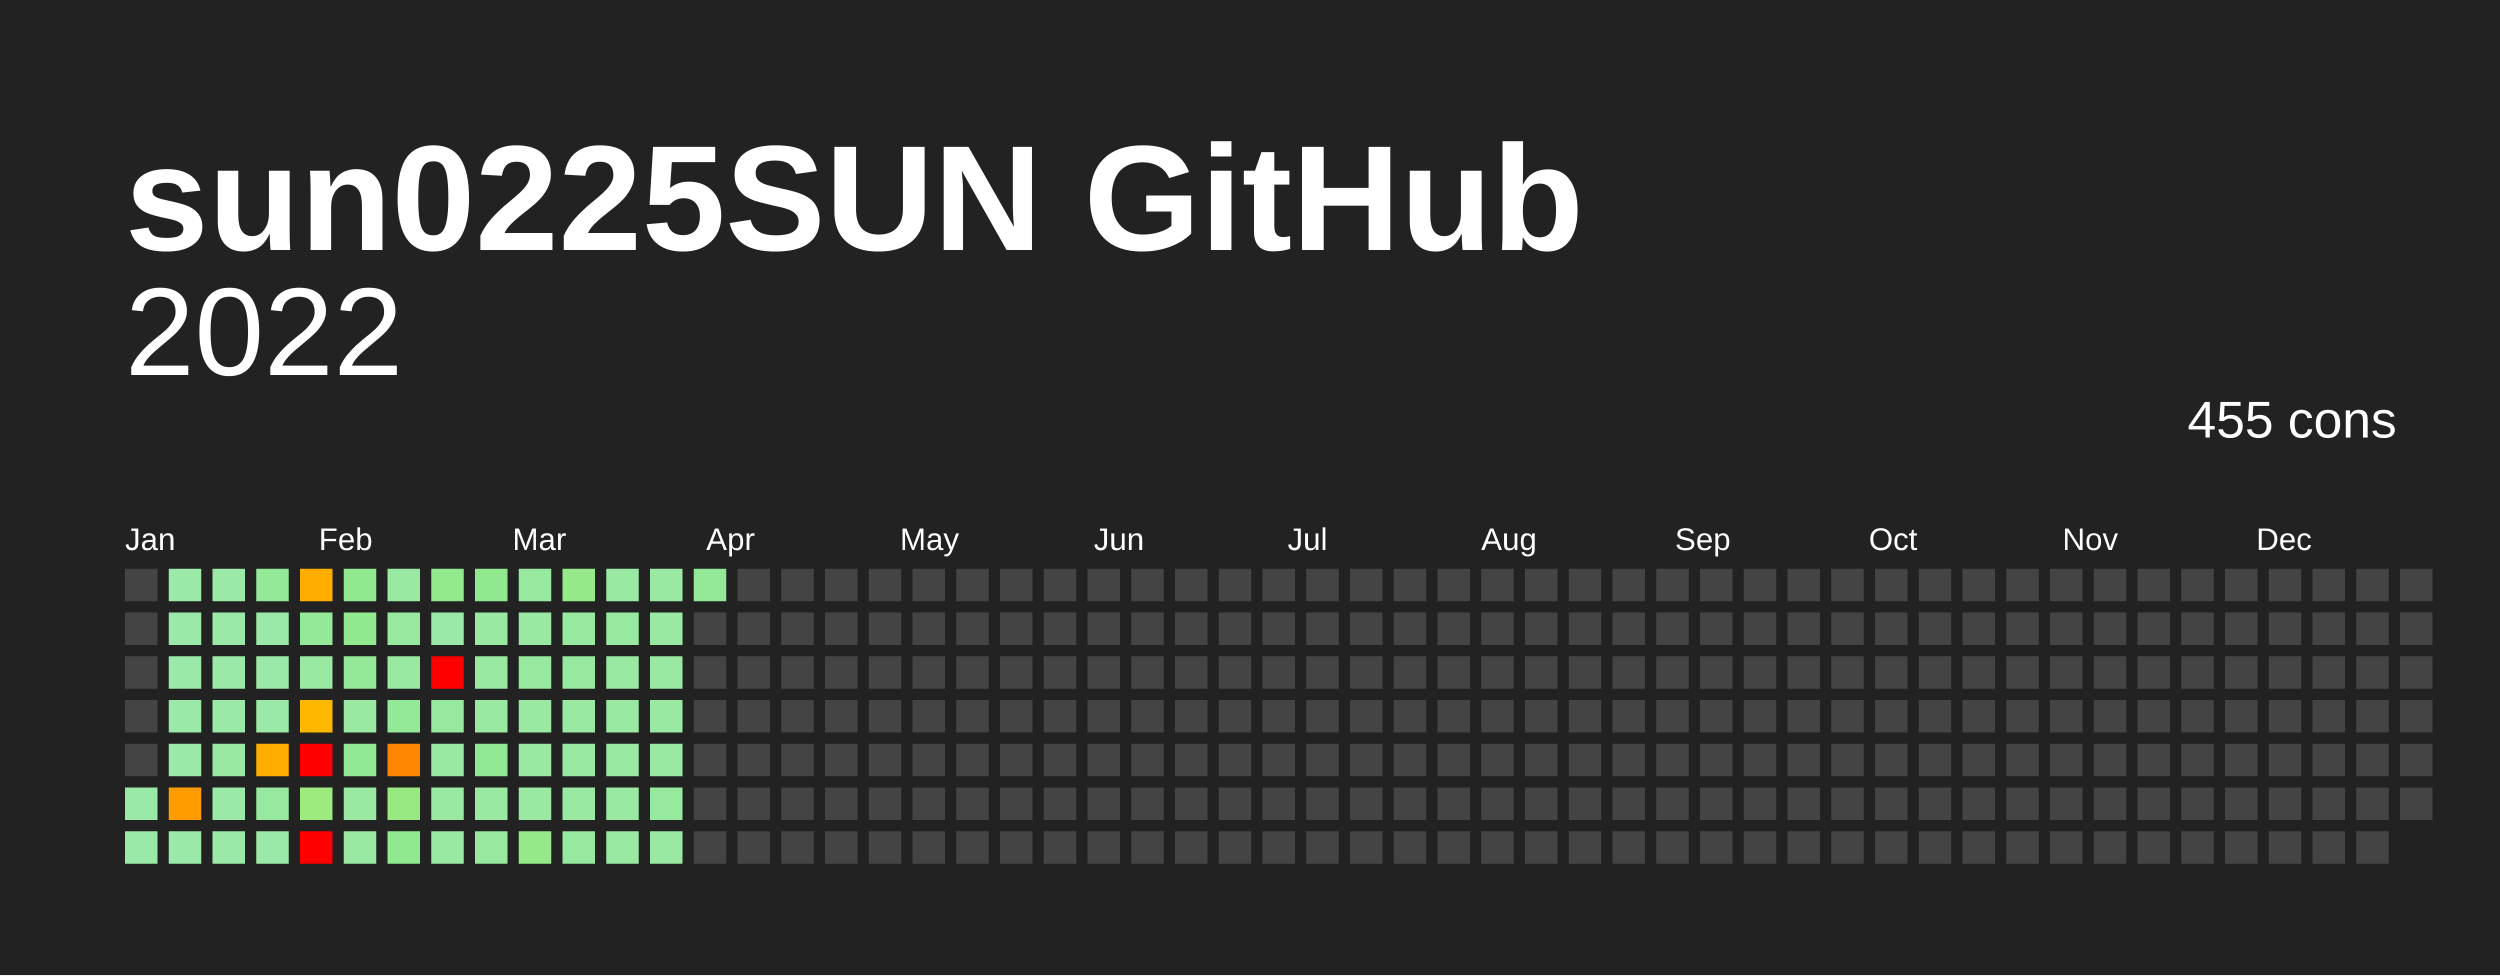
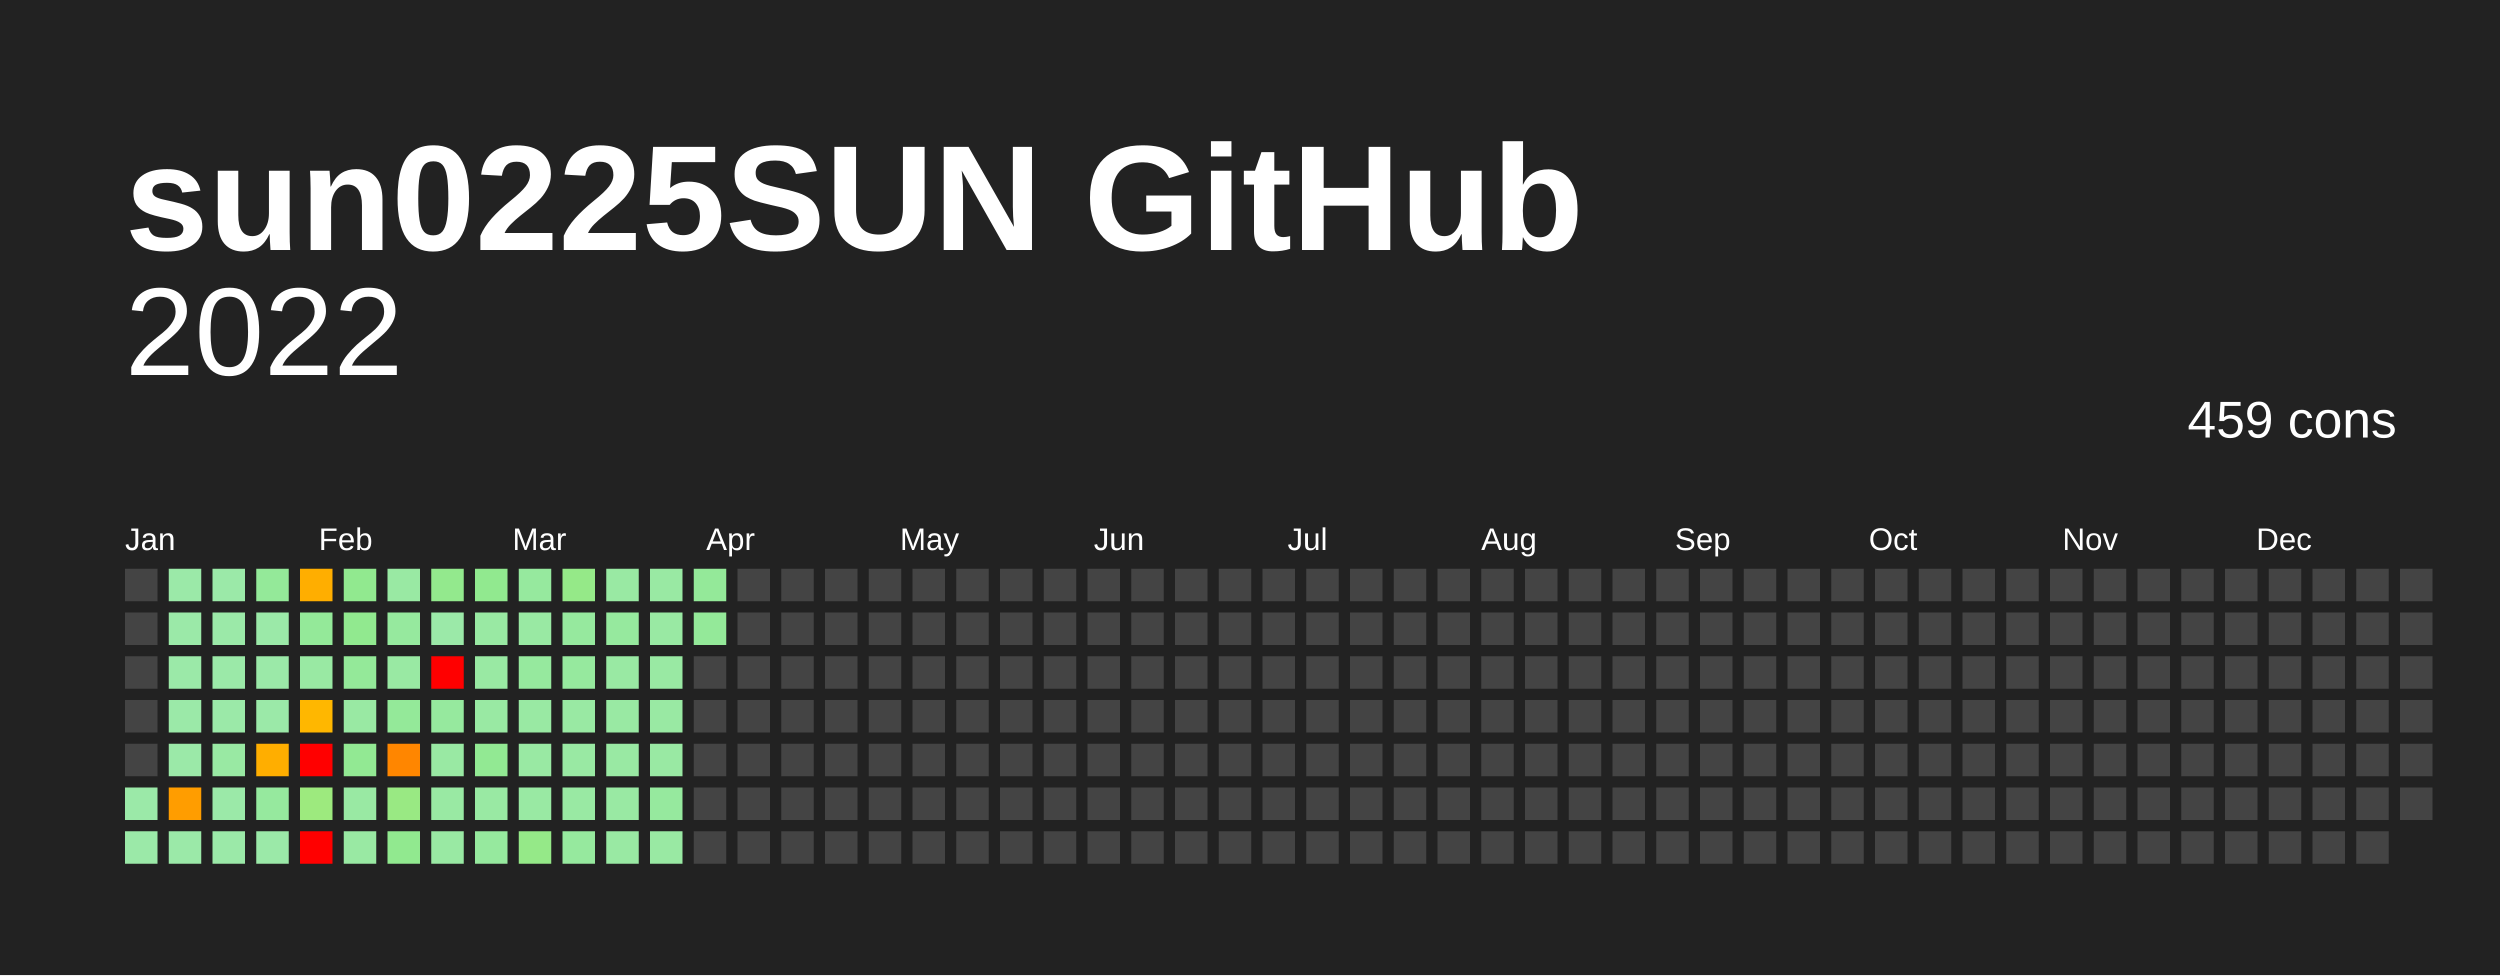
<svg xmlns="http://www.w3.org/2000/svg" baseProfile="full" height="78mm" version="1.1" viewBox="0,0,200,78" width="200mm">
  <defs />
  <rect fill="#222222" height="78" width="200" x="0" y="0" />
  <text fill="#FFFFFF" style="font-size:12px; font-family:Arial; font-weight:bold;" x="10" y="20">sun0225SUN GitHub</text>
  <text alignment-baseline="hanging" fill="#FFFFFF" style="font-size:10.0px; font-family:Arial;" x="10" y="30">2022</text>
-   <text alignment-baseline="hanging" fill="#FFFFFF" style="font-size:4.125px; font-family:Arial;" x="175" y="35">455 cons</text>
+   <text alignment-baseline="hanging" fill="#FFFFFF" style="font-size:4.125px; font-family:Arial;" x="175" y="35">459 cons</text>
  <text fill="#FFFFFF" style="font-size:2.5px; font-family:Arial" x="10.0" y="44">Jan</text>
  <text fill="#FFFFFF" style="font-size:2.5px; font-family:Arial" x="25.5" y="44">Feb</text>
  <text fill="#FFFFFF" style="font-size:2.5px; font-family:Arial" x="41.0" y="44">Mar</text>
  <text fill="#FFFFFF" style="font-size:2.5px; font-family:Arial" x="56.5" y="44">Apr</text>
  <text fill="#FFFFFF" style="font-size:2.5px; font-family:Arial" x="72.0" y="44">May</text>
  <text fill="#FFFFFF" style="font-size:2.5px; font-family:Arial" x="87.5" y="44">Jun</text>
  <text fill="#FFFFFF" style="font-size:2.5px; font-family:Arial" x="103.0" y="44">Jul</text>
  <text fill="#FFFFFF" style="font-size:2.5px; font-family:Arial" x="118.5" y="44">Aug</text>
  <text fill="#FFFFFF" style="font-size:2.5px; font-family:Arial" x="134.0" y="44">Sep</text>
  <text fill="#FFFFFF" style="font-size:2.5px; font-family:Arial" x="149.5" y="44">Oct</text>
  <text fill="#FFFFFF" style="font-size:2.5px; font-family:Arial" x="165.0" y="44">Nov</text>
  <text fill="#FFFFFF" style="font-size:2.5px; font-family:Arial" x="180.5" y="44">Dec</text>
  <rect fill="#444444" height="2.6" width="2.6" x="10.0" y="45.5" />
  <rect fill="#444444" height="2.6" width="2.6" x="10.0" y="49.0" />
  <rect fill="#444444" height="2.6" width="2.6" x="10.0" y="52.5" />
  <rect fill="#444444" height="2.6" width="2.6" x="10.0" y="56.0" />
  <rect fill="#444444" height="2.6" width="2.6" x="10.0" y="59.5" />
  <rect fill="#9be9a8" height="2.6" width="2.6" x="10.0" y="63.0" />
  <rect fill="#9be9a8" height="2.6" width="2.6" x="10.0" y="66.5" />
  <rect fill="#9be9a8" height="2.6" width="2.6" x="13.5" y="45.5" />
  <rect fill="#9be9a8" height="2.6" width="2.6" x="13.5" y="49.0" />
  <rect fill="#9be9a8" height="2.6" width="2.6" x="13.5" y="52.5" />
  <rect fill="#9be9a8" height="2.6" width="2.6" x="13.5" y="56.0" />
  <rect fill="#9be9a8" height="2.6" width="2.6" x="13.5" y="59.5" />
  <rect fill="#ff9d00" height="2.6" width="2.6" x="13.5" y="63.0" />
  <rect fill="#9be9a8" height="2.6" width="2.6" x="13.5" y="66.5" />
  <rect fill="#9be9a8" height="2.6" width="2.6" x="17.0" y="45.5" />
  <rect fill="#9be9a8" height="2.6" width="2.6" x="17.0" y="49.0" />
  <rect fill="#9be9a8" height="2.6" width="2.6" x="17.0" y="52.5" />
  <rect fill="#9be9a8" height="2.6" width="2.6" x="17.0" y="56.0" />
  <rect fill="#99e9a3" height="2.6" width="2.6" x="17.0" y="59.5" />
  <rect fill="#9be9a8" height="2.6" width="2.6" x="17.0" y="63.0" />
  <rect fill="#9be9a8" height="2.6" width="2.6" x="17.0" y="66.5" />
  <rect fill="#94e999" height="2.6" width="2.6" x="20.5" y="45.5" />
  <rect fill="#9be9a8" height="2.6" width="2.6" x="20.5" y="49.0" />
  <rect fill="#9be9a8" height="2.6" width="2.6" x="20.5" y="52.5" />
  <rect fill="#9be9a8" height="2.6" width="2.6" x="20.5" y="56.0" />
  <rect fill="#ffae00" height="2.6" width="2.6" x="20.5" y="59.5" />
  <rect fill="#96e99e" height="2.6" width="2.6" x="20.5" y="63.0" />
  <rect fill="#9be9a8" height="2.6" width="2.6" x="20.5" y="66.5" />
  <rect fill="#ffae00" height="2.6" width="2.6" x="24.0" y="45.5" />
  <rect fill="#94e999" height="2.6" width="2.6" x="24.0" y="49.0" />
  <rect fill="#99e9a3" height="2.6" width="2.6" x="24.0" y="52.5" />
  <rect fill="#ffb700" height="2.6" width="2.6" x="24.0" y="56.0" />
  <rect fill="red" height="2.6" width="2.6" x="24.0" y="59.5" />
  <rect fill="#9dea7e" height="2.6" width="2.6" x="24.0" y="63.0" />
  <rect fill="red" height="2.6" width="2.6" x="24.0" y="66.5" />
  <rect fill="#91e98f" height="2.6" width="2.6" x="27.5" y="45.5" />
  <rect fill="#91e98f" height="2.6" width="2.6" x="27.5" y="49.0" />
  <rect fill="#94e999" height="2.6" width="2.6" x="27.5" y="52.5" />
  <rect fill="#99e9a3" height="2.6" width="2.6" x="27.5" y="56.0" />
  <rect fill="#92e993" height="2.6" width="2.6" x="27.5" y="59.5" />
  <rect fill="#99e9a3" height="2.6" width="2.6" x="27.5" y="63.0" />
  <rect fill="#99e9a3" height="2.6" width="2.6" x="27.5" y="66.5" />
  <rect fill="#99e9a3" height="2.6" width="2.6" x="31.0" y="45.5" />
  <rect fill="#96e99e" height="2.6" width="2.6" x="31.0" y="49.0" />
  <rect fill="#99e9a3" height="2.6" width="2.6" x="31.0" y="52.5" />
  <rect fill="#94e999" height="2.6" width="2.6" x="31.0" y="56.0" />
  <rect fill="#ff8600" height="2.6" width="2.6" x="31.0" y="59.5" />
  <rect fill="#99e983" height="2.6" width="2.6" x="31.0" y="63.0" />
  <rect fill="#91e98f" height="2.6" width="2.6" x="31.0" y="66.5" />
  <rect fill="#93e98d" height="2.6" width="2.6" x="34.5" y="45.5" />
  <rect fill="#9be9a8" height="2.6" width="2.6" x="34.5" y="49.0" />
  <rect fill="red" height="2.6" width="2.6" x="34.5" y="52.5" />
  <rect fill="#96e99e" height="2.6" width="2.6" x="34.5" y="56.0" />
  <rect fill="#99e9a3" height="2.6" width="2.6" x="34.5" y="59.5" />
  <rect fill="#99e9a3" height="2.6" width="2.6" x="34.5" y="63.0" />
  <rect fill="#99e9a3" height="2.6" width="2.6" x="34.5" y="66.5" />
  <rect fill="#91e98f" height="2.6" width="2.6" x="38.0" y="45.5" />
  <rect fill="#99e9a3" height="2.6" width="2.6" x="38.0" y="49.0" />
  <rect fill="#99e9a3" height="2.6" width="2.6" x="38.0" y="52.5" />
  <rect fill="#99e9a3" height="2.6" width="2.6" x="38.0" y="56.0" />
  <rect fill="#92e993" height="2.6" width="2.6" x="38.0" y="59.5" />
  <rect fill="#99e9a3" height="2.6" width="2.6" x="38.0" y="63.0" />
  <rect fill="#96e99e" height="2.6" width="2.6" x="38.0" y="66.5" />
  <rect fill="#96e99e" height="2.6" width="2.6" x="41.5" y="45.5" />
  <rect fill="#99e9a3" height="2.6" width="2.6" x="41.5" y="49.0" />
  <rect fill="#96e99e" height="2.6" width="2.6" x="41.5" y="52.5" />
  <rect fill="#99e9a3" height="2.6" width="2.6" x="41.5" y="56.0" />
  <rect fill="#99e9a3" height="2.6" width="2.6" x="41.5" y="59.5" />
  <rect fill="#99e9a3" height="2.6" width="2.6" x="41.5" y="63.0" />
  <rect fill="#95e988" height="2.6" width="2.6" x="41.5" y="66.5" />
  <rect fill="#95e988" height="2.6" width="2.6" x="45.0" y="45.5" />
  <rect fill="#96e99e" height="2.6" width="2.6" x="45.0" y="49.0" />
  <rect fill="#96e99e" height="2.6" width="2.6" x="45.0" y="52.5" />
  <rect fill="#99e9a3" height="2.6" width="2.6" x="45.0" y="56.0" />
  <rect fill="#99e9a3" height="2.6" width="2.6" x="45.0" y="59.5" />
  <rect fill="#99e9a3" height="2.6" width="2.6" x="45.0" y="63.0" />
  <rect fill="#96e99e" height="2.6" width="2.6" x="45.0" y="66.5" />
  <rect fill="#99e9a3" height="2.6" width="2.6" x="48.5" y="45.5" />
  <rect fill="#96e99e" height="2.6" width="2.6" x="48.5" y="49.0" />
  <rect fill="#99e9a3" height="2.6" width="2.6" x="48.5" y="52.5" />
  <rect fill="#99e9a3" height="2.6" width="2.6" x="48.5" y="56.0" />
  <rect fill="#99e9a3" height="2.6" width="2.6" x="48.5" y="59.5" />
  <rect fill="#99e9a3" height="2.6" width="2.6" x="48.5" y="63.0" />
  <rect fill="#99e9a3" height="2.6" width="2.6" x="48.5" y="66.5" />
  <rect fill="#99e9a3" height="2.6" width="2.6" x="52.0" y="45.5" />
  <rect fill="#99e9a3" height="2.6" width="2.6" x="52.0" y="49.0" />
  <rect fill="#99e9a3" height="2.6" width="2.6" x="52.0" y="52.5" />
  <rect fill="#99e9a3" height="2.6" width="2.6" x="52.0" y="56.0" />
  <rect fill="#99e9a3" height="2.6" width="2.6" x="52.0" y="59.5" />
  <rect fill="#96e99e" height="2.6" width="2.6" x="52.0" y="63.0" />
  <rect fill="#99e9a3" height="2.6" width="2.6" x="52.0" y="66.5" />
  <rect fill="#94e999" height="2.6" width="2.6" x="55.5" y="45.5" />
-   <rect fill="#444444" height="2.6" width="2.6" x="55.5" y="49.0" />
+   <rect fill="#94e999" height="2.6" width="2.6" x="55.5" y="49.0" />
  <rect fill="#444444" height="2.6" width="2.6" x="55.5" y="52.5" />
  <rect fill="#444444" height="2.6" width="2.6" x="55.5" y="56.0" />
  <rect fill="#444444" height="2.6" width="2.6" x="55.5" y="59.5" />
  <rect fill="#444444" height="2.6" width="2.6" x="55.5" y="63.0" />
  <rect fill="#444444" height="2.6" width="2.6" x="55.5" y="66.5" />
  <rect fill="#444444" height="2.6" width="2.6" x="59.0" y="45.5" />
  <rect fill="#444444" height="2.6" width="2.6" x="59.0" y="49.0" />
  <rect fill="#444444" height="2.6" width="2.6" x="59.0" y="52.5" />
  <rect fill="#444444" height="2.6" width="2.6" x="59.0" y="56.0" />
  <rect fill="#444444" height="2.6" width="2.6" x="59.0" y="59.5" />
  <rect fill="#444444" height="2.6" width="2.6" x="59.0" y="63.0" />
  <rect fill="#444444" height="2.6" width="2.6" x="59.0" y="66.5" />
  <rect fill="#444444" height="2.6" width="2.6" x="62.5" y="45.5" />
  <rect fill="#444444" height="2.6" width="2.6" x="62.5" y="49.0" />
  <rect fill="#444444" height="2.6" width="2.6" x="62.5" y="52.5" />
  <rect fill="#444444" height="2.6" width="2.6" x="62.5" y="56.0" />
  <rect fill="#444444" height="2.6" width="2.6" x="62.5" y="59.5" />
  <rect fill="#444444" height="2.6" width="2.6" x="62.5" y="63.0" />
  <rect fill="#444444" height="2.6" width="2.6" x="62.5" y="66.5" />
  <rect fill="#444444" height="2.6" width="2.6" x="66.0" y="45.5" />
  <rect fill="#444444" height="2.6" width="2.6" x="66.0" y="49.0" />
  <rect fill="#444444" height="2.6" width="2.6" x="66.0" y="52.5" />
  <rect fill="#444444" height="2.6" width="2.6" x="66.0" y="56.0" />
  <rect fill="#444444" height="2.6" width="2.6" x="66.0" y="59.5" />
  <rect fill="#444444" height="2.6" width="2.6" x="66.0" y="63.0" />
  <rect fill="#444444" height="2.6" width="2.6" x="66.0" y="66.5" />
  <rect fill="#444444" height="2.6" width="2.6" x="69.5" y="45.5" />
  <rect fill="#444444" height="2.6" width="2.6" x="69.5" y="49.0" />
  <rect fill="#444444" height="2.6" width="2.6" x="69.5" y="52.5" />
  <rect fill="#444444" height="2.6" width="2.6" x="69.5" y="56.0" />
  <rect fill="#444444" height="2.6" width="2.6" x="69.5" y="59.5" />
  <rect fill="#444444" height="2.6" width="2.6" x="69.5" y="63.0" />
  <rect fill="#444444" height="2.6" width="2.6" x="69.5" y="66.5" />
  <rect fill="#444444" height="2.6" width="2.6" x="73.0" y="45.5" />
  <rect fill="#444444" height="2.6" width="2.6" x="73.0" y="49.0" />
  <rect fill="#444444" height="2.6" width="2.6" x="73.0" y="52.5" />
  <rect fill="#444444" height="2.6" width="2.6" x="73.0" y="56.0" />
  <rect fill="#444444" height="2.6" width="2.6" x="73.0" y="59.5" />
  <rect fill="#444444" height="2.6" width="2.6" x="73.0" y="63.0" />
  <rect fill="#444444" height="2.6" width="2.6" x="73.0" y="66.5" />
  <rect fill="#444444" height="2.6" width="2.6" x="76.5" y="45.5" />
  <rect fill="#444444" height="2.6" width="2.6" x="76.5" y="49.0" />
  <rect fill="#444444" height="2.6" width="2.6" x="76.5" y="52.5" />
  <rect fill="#444444" height="2.6" width="2.6" x="76.5" y="56.0" />
  <rect fill="#444444" height="2.6" width="2.6" x="76.5" y="59.5" />
  <rect fill="#444444" height="2.6" width="2.6" x="76.5" y="63.0" />
  <rect fill="#444444" height="2.6" width="2.6" x="76.5" y="66.5" />
  <rect fill="#444444" height="2.6" width="2.6" x="80.0" y="45.5" />
  <rect fill="#444444" height="2.6" width="2.6" x="80.0" y="49.0" />
  <rect fill="#444444" height="2.6" width="2.6" x="80.0" y="52.5" />
  <rect fill="#444444" height="2.6" width="2.6" x="80.0" y="56.0" />
  <rect fill="#444444" height="2.6" width="2.6" x="80.0" y="59.5" />
  <rect fill="#444444" height="2.6" width="2.6" x="80.0" y="63.0" />
  <rect fill="#444444" height="2.6" width="2.6" x="80.0" y="66.5" />
  <rect fill="#444444" height="2.6" width="2.6" x="83.5" y="45.5" />
  <rect fill="#444444" height="2.6" width="2.6" x="83.5" y="49.0" />
  <rect fill="#444444" height="2.6" width="2.6" x="83.5" y="52.5" />
  <rect fill="#444444" height="2.6" width="2.6" x="83.5" y="56.0" />
  <rect fill="#444444" height="2.6" width="2.6" x="83.5" y="59.5" />
  <rect fill="#444444" height="2.6" width="2.6" x="83.5" y="63.0" />
  <rect fill="#444444" height="2.6" width="2.6" x="83.5" y="66.5" />
  <rect fill="#444444" height="2.6" width="2.6" x="87.0" y="45.5" />
  <rect fill="#444444" height="2.6" width="2.6" x="87.0" y="49.0" />
  <rect fill="#444444" height="2.6" width="2.6" x="87.0" y="52.5" />
  <rect fill="#444444" height="2.6" width="2.6" x="87.0" y="56.0" />
  <rect fill="#444444" height="2.6" width="2.6" x="87.0" y="59.5" />
  <rect fill="#444444" height="2.6" width="2.6" x="87.0" y="63.0" />
  <rect fill="#444444" height="2.6" width="2.6" x="87.0" y="66.5" />
  <rect fill="#444444" height="2.6" width="2.6" x="90.5" y="45.5" />
  <rect fill="#444444" height="2.6" width="2.6" x="90.5" y="49.0" />
  <rect fill="#444444" height="2.6" width="2.6" x="90.5" y="52.5" />
  <rect fill="#444444" height="2.6" width="2.6" x="90.5" y="56.0" />
  <rect fill="#444444" height="2.6" width="2.6" x="90.5" y="59.5" />
  <rect fill="#444444" height="2.6" width="2.6" x="90.5" y="63.0" />
  <rect fill="#444444" height="2.6" width="2.6" x="90.5" y="66.5" />
  <rect fill="#444444" height="2.6" width="2.6" x="94.0" y="45.5" />
  <rect fill="#444444" height="2.6" width="2.6" x="94.0" y="49.0" />
  <rect fill="#444444" height="2.6" width="2.6" x="94.0" y="52.5" />
  <rect fill="#444444" height="2.6" width="2.6" x="94.0" y="56.0" />
  <rect fill="#444444" height="2.6" width="2.6" x="94.0" y="59.5" />
  <rect fill="#444444" height="2.6" width="2.6" x="94.0" y="63.0" />
  <rect fill="#444444" height="2.6" width="2.6" x="94.0" y="66.5" />
  <rect fill="#444444" height="2.6" width="2.6" x="97.5" y="45.5" />
  <rect fill="#444444" height="2.6" width="2.6" x="97.5" y="49.0" />
  <rect fill="#444444" height="2.6" width="2.6" x="97.5" y="52.5" />
  <rect fill="#444444" height="2.6" width="2.6" x="97.5" y="56.0" />
  <rect fill="#444444" height="2.6" width="2.6" x="97.5" y="59.5" />
  <rect fill="#444444" height="2.6" width="2.6" x="97.5" y="63.0" />
  <rect fill="#444444" height="2.6" width="2.6" x="97.5" y="66.5" />
  <rect fill="#444444" height="2.6" width="2.6" x="101.0" y="45.5" />
  <rect fill="#444444" height="2.6" width="2.6" x="101.0" y="49.0" />
  <rect fill="#444444" height="2.6" width="2.6" x="101.0" y="52.5" />
  <rect fill="#444444" height="2.6" width="2.6" x="101.0" y="56.0" />
  <rect fill="#444444" height="2.6" width="2.6" x="101.0" y="59.5" />
  <rect fill="#444444" height="2.6" width="2.6" x="101.0" y="63.0" />
  <rect fill="#444444" height="2.6" width="2.6" x="101.0" y="66.5" />
  <rect fill="#444444" height="2.6" width="2.6" x="104.5" y="45.5" />
  <rect fill="#444444" height="2.6" width="2.6" x="104.5" y="49.0" />
  <rect fill="#444444" height="2.6" width="2.6" x="104.5" y="52.5" />
  <rect fill="#444444" height="2.6" width="2.6" x="104.5" y="56.0" />
  <rect fill="#444444" height="2.6" width="2.6" x="104.5" y="59.5" />
  <rect fill="#444444" height="2.6" width="2.6" x="104.5" y="63.0" />
  <rect fill="#444444" height="2.6" width="2.6" x="104.5" y="66.5" />
  <rect fill="#444444" height="2.6" width="2.6" x="108.0" y="45.5" />
  <rect fill="#444444" height="2.6" width="2.6" x="108.0" y="49.0" />
  <rect fill="#444444" height="2.6" width="2.6" x="108.0" y="52.5" />
  <rect fill="#444444" height="2.6" width="2.6" x="108.0" y="56.0" />
  <rect fill="#444444" height="2.6" width="2.6" x="108.0" y="59.5" />
  <rect fill="#444444" height="2.6" width="2.6" x="108.0" y="63.0" />
  <rect fill="#444444" height="2.6" width="2.6" x="108.0" y="66.5" />
  <rect fill="#444444" height="2.6" width="2.6" x="111.5" y="45.5" />
  <rect fill="#444444" height="2.6" width="2.6" x="111.5" y="49.0" />
  <rect fill="#444444" height="2.6" width="2.6" x="111.5" y="52.5" />
  <rect fill="#444444" height="2.6" width="2.6" x="111.5" y="56.0" />
  <rect fill="#444444" height="2.6" width="2.6" x="111.5" y="59.5" />
  <rect fill="#444444" height="2.6" width="2.6" x="111.5" y="63.0" />
  <rect fill="#444444" height="2.6" width="2.6" x="111.5" y="66.5" />
  <rect fill="#444444" height="2.6" width="2.6" x="115.0" y="45.5" />
  <rect fill="#444444" height="2.6" width="2.6" x="115.0" y="49.0" />
  <rect fill="#444444" height="2.6" width="2.6" x="115.0" y="52.5" />
  <rect fill="#444444" height="2.6" width="2.6" x="115.0" y="56.0" />
  <rect fill="#444444" height="2.6" width="2.6" x="115.0" y="59.5" />
  <rect fill="#444444" height="2.6" width="2.6" x="115.0" y="63.0" />
  <rect fill="#444444" height="2.6" width="2.6" x="115.0" y="66.5" />
  <rect fill="#444444" height="2.6" width="2.6" x="118.5" y="45.5" />
  <rect fill="#444444" height="2.6" width="2.6" x="118.5" y="49.0" />
  <rect fill="#444444" height="2.6" width="2.6" x="118.5" y="52.5" />
  <rect fill="#444444" height="2.6" width="2.6" x="118.5" y="56.0" />
  <rect fill="#444444" height="2.6" width="2.6" x="118.5" y="59.5" />
  <rect fill="#444444" height="2.6" width="2.6" x="118.5" y="63.0" />
  <rect fill="#444444" height="2.6" width="2.6" x="118.5" y="66.5" />
  <rect fill="#444444" height="2.6" width="2.6" x="122.0" y="45.5" />
  <rect fill="#444444" height="2.6" width="2.6" x="122.0" y="49.0" />
  <rect fill="#444444" height="2.6" width="2.6" x="122.0" y="52.5" />
  <rect fill="#444444" height="2.6" width="2.6" x="122.0" y="56.0" />
  <rect fill="#444444" height="2.6" width="2.6" x="122.0" y="59.5" />
  <rect fill="#444444" height="2.6" width="2.6" x="122.0" y="63.0" />
  <rect fill="#444444" height="2.6" width="2.6" x="122.0" y="66.5" />
  <rect fill="#444444" height="2.6" width="2.6" x="125.5" y="45.5" />
  <rect fill="#444444" height="2.6" width="2.6" x="125.5" y="49.0" />
  <rect fill="#444444" height="2.6" width="2.6" x="125.5" y="52.5" />
  <rect fill="#444444" height="2.6" width="2.6" x="125.5" y="56.0" />
  <rect fill="#444444" height="2.6" width="2.6" x="125.5" y="59.5" />
  <rect fill="#444444" height="2.6" width="2.6" x="125.5" y="63.0" />
  <rect fill="#444444" height="2.6" width="2.6" x="125.5" y="66.5" />
  <rect fill="#444444" height="2.6" width="2.6" x="129.0" y="45.5" />
  <rect fill="#444444" height="2.6" width="2.6" x="129.0" y="49.0" />
  <rect fill="#444444" height="2.6" width="2.6" x="129.0" y="52.5" />
  <rect fill="#444444" height="2.6" width="2.6" x="129.0" y="56.0" />
  <rect fill="#444444" height="2.6" width="2.6" x="129.0" y="59.5" />
  <rect fill="#444444" height="2.6" width="2.6" x="129.0" y="63.0" />
  <rect fill="#444444" height="2.6" width="2.6" x="129.0" y="66.5" />
  <rect fill="#444444" height="2.6" width="2.6" x="132.5" y="45.5" />
  <rect fill="#444444" height="2.6" width="2.6" x="132.5" y="49.0" />
  <rect fill="#444444" height="2.6" width="2.6" x="132.5" y="52.5" />
  <rect fill="#444444" height="2.6" width="2.6" x="132.5" y="56.0" />
  <rect fill="#444444" height="2.6" width="2.6" x="132.5" y="59.5" />
  <rect fill="#444444" height="2.6" width="2.6" x="132.5" y="63.0" />
  <rect fill="#444444" height="2.6" width="2.6" x="132.5" y="66.5" />
  <rect fill="#444444" height="2.6" width="2.6" x="136.0" y="45.5" />
  <rect fill="#444444" height="2.6" width="2.6" x="136.0" y="49.0" />
  <rect fill="#444444" height="2.6" width="2.6" x="136.0" y="52.5" />
  <rect fill="#444444" height="2.6" width="2.6" x="136.0" y="56.0" />
  <rect fill="#444444" height="2.6" width="2.6" x="136.0" y="59.5" />
  <rect fill="#444444" height="2.6" width="2.6" x="136.0" y="63.0" />
  <rect fill="#444444" height="2.6" width="2.6" x="136.0" y="66.5" />
  <rect fill="#444444" height="2.6" width="2.6" x="139.5" y="45.5" />
  <rect fill="#444444" height="2.6" width="2.6" x="139.5" y="49.0" />
  <rect fill="#444444" height="2.6" width="2.6" x="139.5" y="52.5" />
  <rect fill="#444444" height="2.6" width="2.6" x="139.5" y="56.0" />
  <rect fill="#444444" height="2.6" width="2.6" x="139.5" y="59.5" />
  <rect fill="#444444" height="2.6" width="2.6" x="139.5" y="63.0" />
  <rect fill="#444444" height="2.6" width="2.6" x="139.5" y="66.5" />
  <rect fill="#444444" height="2.6" width="2.6" x="143.0" y="45.5" />
  <rect fill="#444444" height="2.6" width="2.6" x="143.0" y="49.0" />
  <rect fill="#444444" height="2.6" width="2.6" x="143.0" y="52.5" />
  <rect fill="#444444" height="2.6" width="2.6" x="143.0" y="56.0" />
  <rect fill="#444444" height="2.6" width="2.6" x="143.0" y="59.5" />
  <rect fill="#444444" height="2.6" width="2.6" x="143.0" y="63.0" />
  <rect fill="#444444" height="2.6" width="2.6" x="143.0" y="66.5" />
  <rect fill="#444444" height="2.6" width="2.6" x="146.5" y="45.5" />
  <rect fill="#444444" height="2.6" width="2.6" x="146.5" y="49.0" />
  <rect fill="#444444" height="2.6" width="2.6" x="146.5" y="52.5" />
  <rect fill="#444444" height="2.6" width="2.6" x="146.5" y="56.0" />
  <rect fill="#444444" height="2.6" width="2.6" x="146.5" y="59.5" />
  <rect fill="#444444" height="2.6" width="2.6" x="146.5" y="63.0" />
  <rect fill="#444444" height="2.6" width="2.6" x="146.5" y="66.5" />
  <rect fill="#444444" height="2.6" width="2.6" x="150.0" y="45.5" />
  <rect fill="#444444" height="2.6" width="2.6" x="150.0" y="49.0" />
  <rect fill="#444444" height="2.6" width="2.6" x="150.0" y="52.5" />
  <rect fill="#444444" height="2.6" width="2.6" x="150.0" y="56.0" />
  <rect fill="#444444" height="2.6" width="2.6" x="150.0" y="59.5" />
  <rect fill="#444444" height="2.6" width="2.6" x="150.0" y="63.0" />
  <rect fill="#444444" height="2.6" width="2.6" x="150.0" y="66.5" />
  <rect fill="#444444" height="2.6" width="2.6" x="153.5" y="45.5" />
  <rect fill="#444444" height="2.6" width="2.6" x="153.5" y="49.0" />
  <rect fill="#444444" height="2.6" width="2.6" x="153.5" y="52.5" />
  <rect fill="#444444" height="2.6" width="2.6" x="153.5" y="56.0" />
  <rect fill="#444444" height="2.6" width="2.6" x="153.5" y="59.5" />
  <rect fill="#444444" height="2.6" width="2.6" x="153.5" y="63.0" />
  <rect fill="#444444" height="2.6" width="2.6" x="153.5" y="66.5" />
  <rect fill="#444444" height="2.6" width="2.6" x="157.0" y="45.5" />
  <rect fill="#444444" height="2.6" width="2.6" x="157.0" y="49.0" />
  <rect fill="#444444" height="2.6" width="2.6" x="157.0" y="52.5" />
  <rect fill="#444444" height="2.6" width="2.6" x="157.0" y="56.0" />
  <rect fill="#444444" height="2.6" width="2.6" x="157.0" y="59.5" />
  <rect fill="#444444" height="2.6" width="2.6" x="157.0" y="63.0" />
  <rect fill="#444444" height="2.6" width="2.6" x="157.0" y="66.5" />
  <rect fill="#444444" height="2.6" width="2.6" x="160.5" y="45.5" />
  <rect fill="#444444" height="2.6" width="2.6" x="160.5" y="49.0" />
  <rect fill="#444444" height="2.6" width="2.6" x="160.5" y="52.5" />
  <rect fill="#444444" height="2.6" width="2.6" x="160.5" y="56.0" />
  <rect fill="#444444" height="2.6" width="2.6" x="160.5" y="59.5" />
  <rect fill="#444444" height="2.6" width="2.6" x="160.5" y="63.0" />
  <rect fill="#444444" height="2.6" width="2.6" x="160.5" y="66.5" />
  <rect fill="#444444" height="2.6" width="2.6" x="164.0" y="45.5" />
  <rect fill="#444444" height="2.6" width="2.6" x="164.0" y="49.0" />
  <rect fill="#444444" height="2.6" width="2.6" x="164.0" y="52.5" />
  <rect fill="#444444" height="2.6" width="2.6" x="164.0" y="56.0" />
  <rect fill="#444444" height="2.6" width="2.6" x="164.0" y="59.5" />
  <rect fill="#444444" height="2.6" width="2.6" x="164.0" y="63.0" />
  <rect fill="#444444" height="2.6" width="2.6" x="164.0" y="66.5" />
  <rect fill="#444444" height="2.6" width="2.6" x="167.5" y="45.5" />
  <rect fill="#444444" height="2.6" width="2.6" x="167.5" y="49.0" />
  <rect fill="#444444" height="2.6" width="2.6" x="167.5" y="52.5" />
  <rect fill="#444444" height="2.6" width="2.6" x="167.5" y="56.0" />
  <rect fill="#444444" height="2.6" width="2.6" x="167.5" y="59.5" />
  <rect fill="#444444" height="2.6" width="2.6" x="167.5" y="63.0" />
  <rect fill="#444444" height="2.6" width="2.6" x="167.5" y="66.5" />
  <rect fill="#444444" height="2.6" width="2.6" x="171.0" y="45.5" />
  <rect fill="#444444" height="2.6" width="2.6" x="171.0" y="49.0" />
  <rect fill="#444444" height="2.6" width="2.6" x="171.0" y="52.5" />
  <rect fill="#444444" height="2.6" width="2.6" x="171.0" y="56.0" />
  <rect fill="#444444" height="2.6" width="2.6" x="171.0" y="59.5" />
  <rect fill="#444444" height="2.6" width="2.6" x="171.0" y="63.0" />
  <rect fill="#444444" height="2.6" width="2.6" x="171.0" y="66.5" />
  <rect fill="#444444" height="2.6" width="2.6" x="174.5" y="45.5" />
  <rect fill="#444444" height="2.6" width="2.6" x="174.5" y="49.0" />
  <rect fill="#444444" height="2.6" width="2.6" x="174.5" y="52.5" />
  <rect fill="#444444" height="2.6" width="2.6" x="174.5" y="56.0" />
  <rect fill="#444444" height="2.6" width="2.6" x="174.5" y="59.5" />
  <rect fill="#444444" height="2.6" width="2.6" x="174.5" y="63.0" />
  <rect fill="#444444" height="2.6" width="2.6" x="174.5" y="66.5" />
  <rect fill="#444444" height="2.6" width="2.6" x="178.0" y="45.5" />
  <rect fill="#444444" height="2.6" width="2.6" x="178.0" y="49.0" />
  <rect fill="#444444" height="2.6" width="2.6" x="178.0" y="52.5" />
  <rect fill="#444444" height="2.6" width="2.6" x="178.0" y="56.0" />
  <rect fill="#444444" height="2.6" width="2.6" x="178.0" y="59.5" />
  <rect fill="#444444" height="2.6" width="2.6" x="178.0" y="63.0" />
  <rect fill="#444444" height="2.6" width="2.6" x="178.0" y="66.5" />
  <rect fill="#444444" height="2.6" width="2.6" x="181.5" y="45.5" />
  <rect fill="#444444" height="2.6" width="2.6" x="181.5" y="49.0" />
  <rect fill="#444444" height="2.6" width="2.6" x="181.5" y="52.5" />
  <rect fill="#444444" height="2.6" width="2.6" x="181.5" y="56.0" />
  <rect fill="#444444" height="2.6" width="2.6" x="181.5" y="59.5" />
  <rect fill="#444444" height="2.6" width="2.6" x="181.5" y="63.0" />
  <rect fill="#444444" height="2.6" width="2.6" x="181.5" y="66.5" />
  <rect fill="#444444" height="2.6" width="2.6" x="185.0" y="45.5" />
  <rect fill="#444444" height="2.6" width="2.6" x="185.0" y="49.0" />
  <rect fill="#444444" height="2.6" width="2.6" x="185.0" y="52.5" />
  <rect fill="#444444" height="2.6" width="2.6" x="185.0" y="56.0" />
  <rect fill="#444444" height="2.6" width="2.6" x="185.0" y="59.5" />
  <rect fill="#444444" height="2.6" width="2.6" x="185.0" y="63.0" />
  <rect fill="#444444" height="2.6" width="2.6" x="185.0" y="66.5" />
  <rect fill="#444444" height="2.6" width="2.6" x="188.5" y="45.5" />
  <rect fill="#444444" height="2.6" width="2.6" x="188.5" y="49.0" />
  <rect fill="#444444" height="2.6" width="2.6" x="188.5" y="52.5" />
  <rect fill="#444444" height="2.6" width="2.6" x="188.5" y="56.0" />
  <rect fill="#444444" height="2.6" width="2.6" x="188.5" y="59.5" />
  <rect fill="#444444" height="2.6" width="2.6" x="188.5" y="63.0" />
  <rect fill="#444444" height="2.6" width="2.6" x="188.5" y="66.5" />
  <rect fill="#444444" height="2.6" width="2.6" x="192.0" y="45.5" />
  <rect fill="#444444" height="2.6" width="2.6" x="192.0" y="49.0" />
  <rect fill="#444444" height="2.6" width="2.6" x="192.0" y="52.5" />
  <rect fill="#444444" height="2.6" width="2.6" x="192.0" y="56.0" />
  <rect fill="#444444" height="2.6" width="2.6" x="192.0" y="59.5" />
  <rect fill="#444444" height="2.6" width="2.6" x="192.0" y="63.0" />
</svg>
